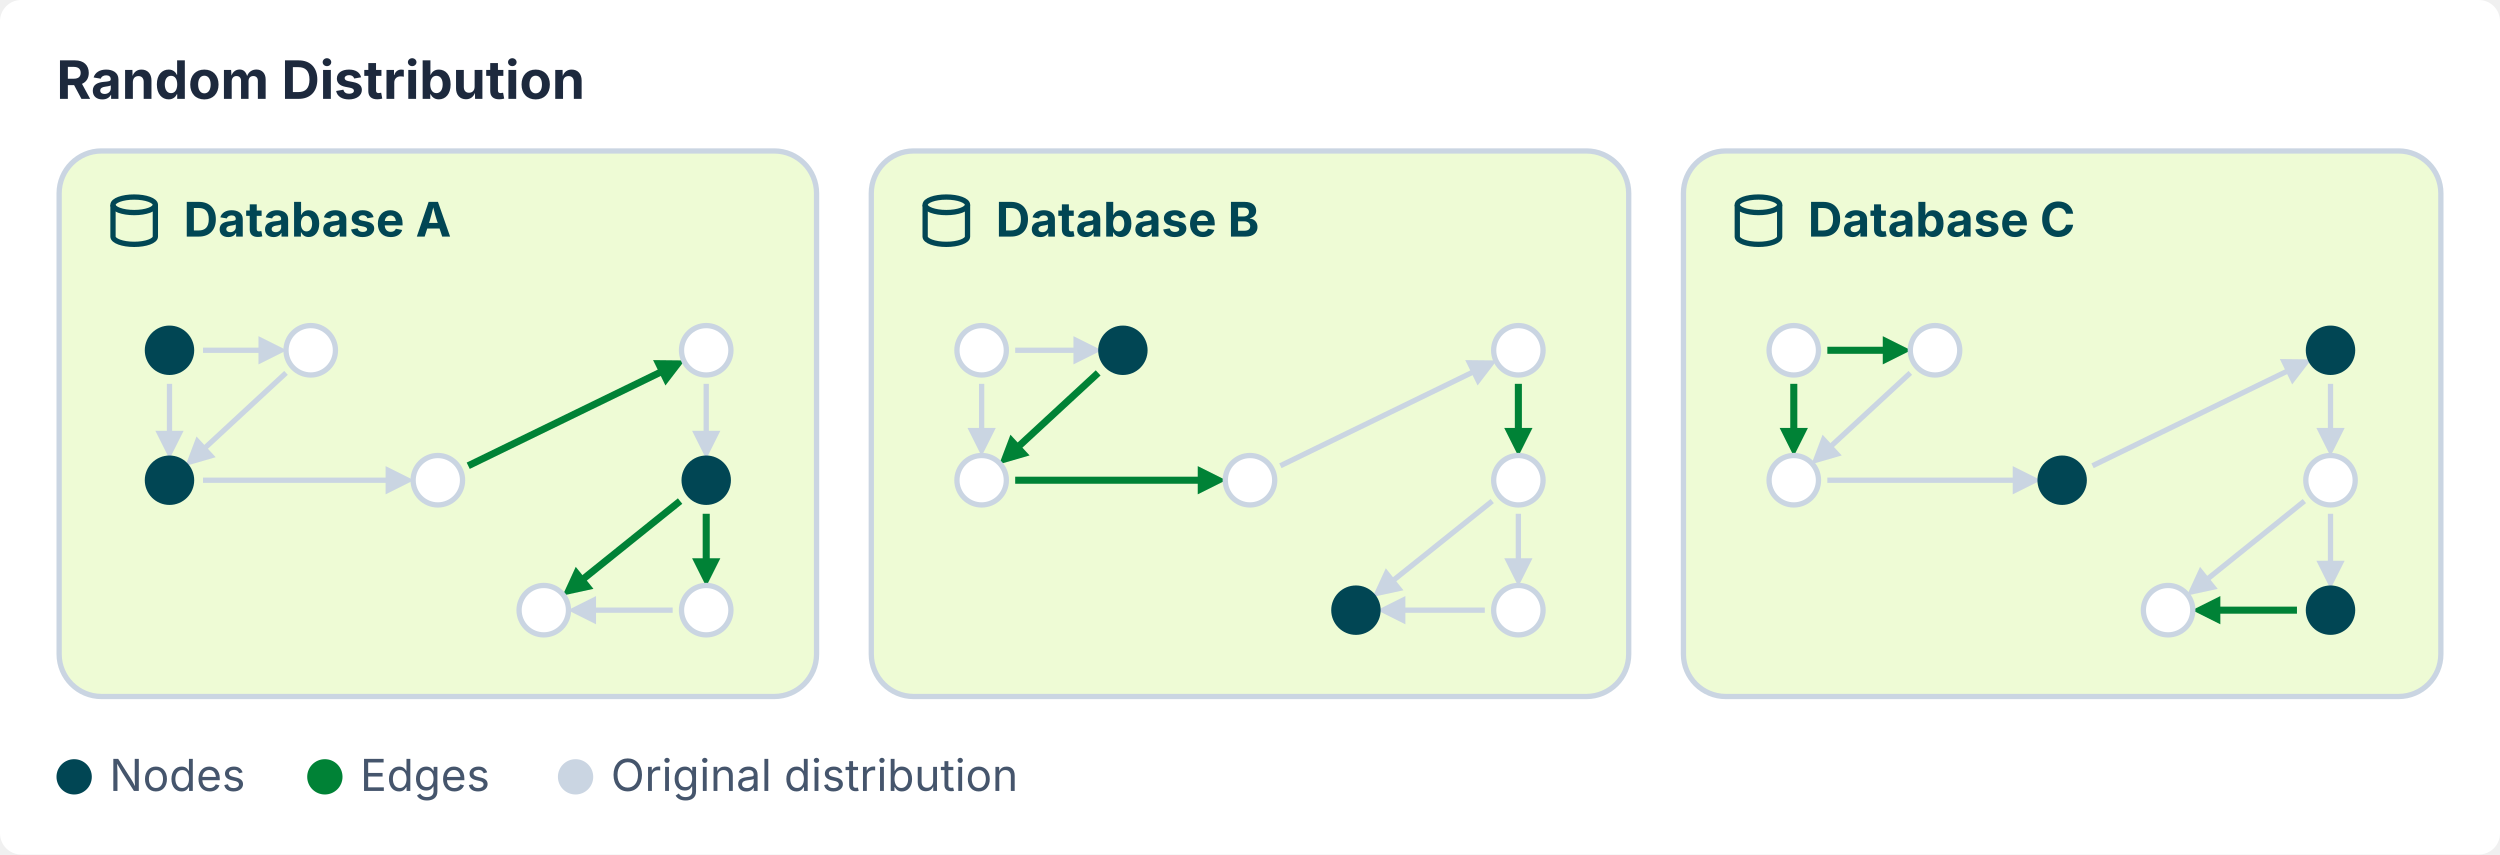
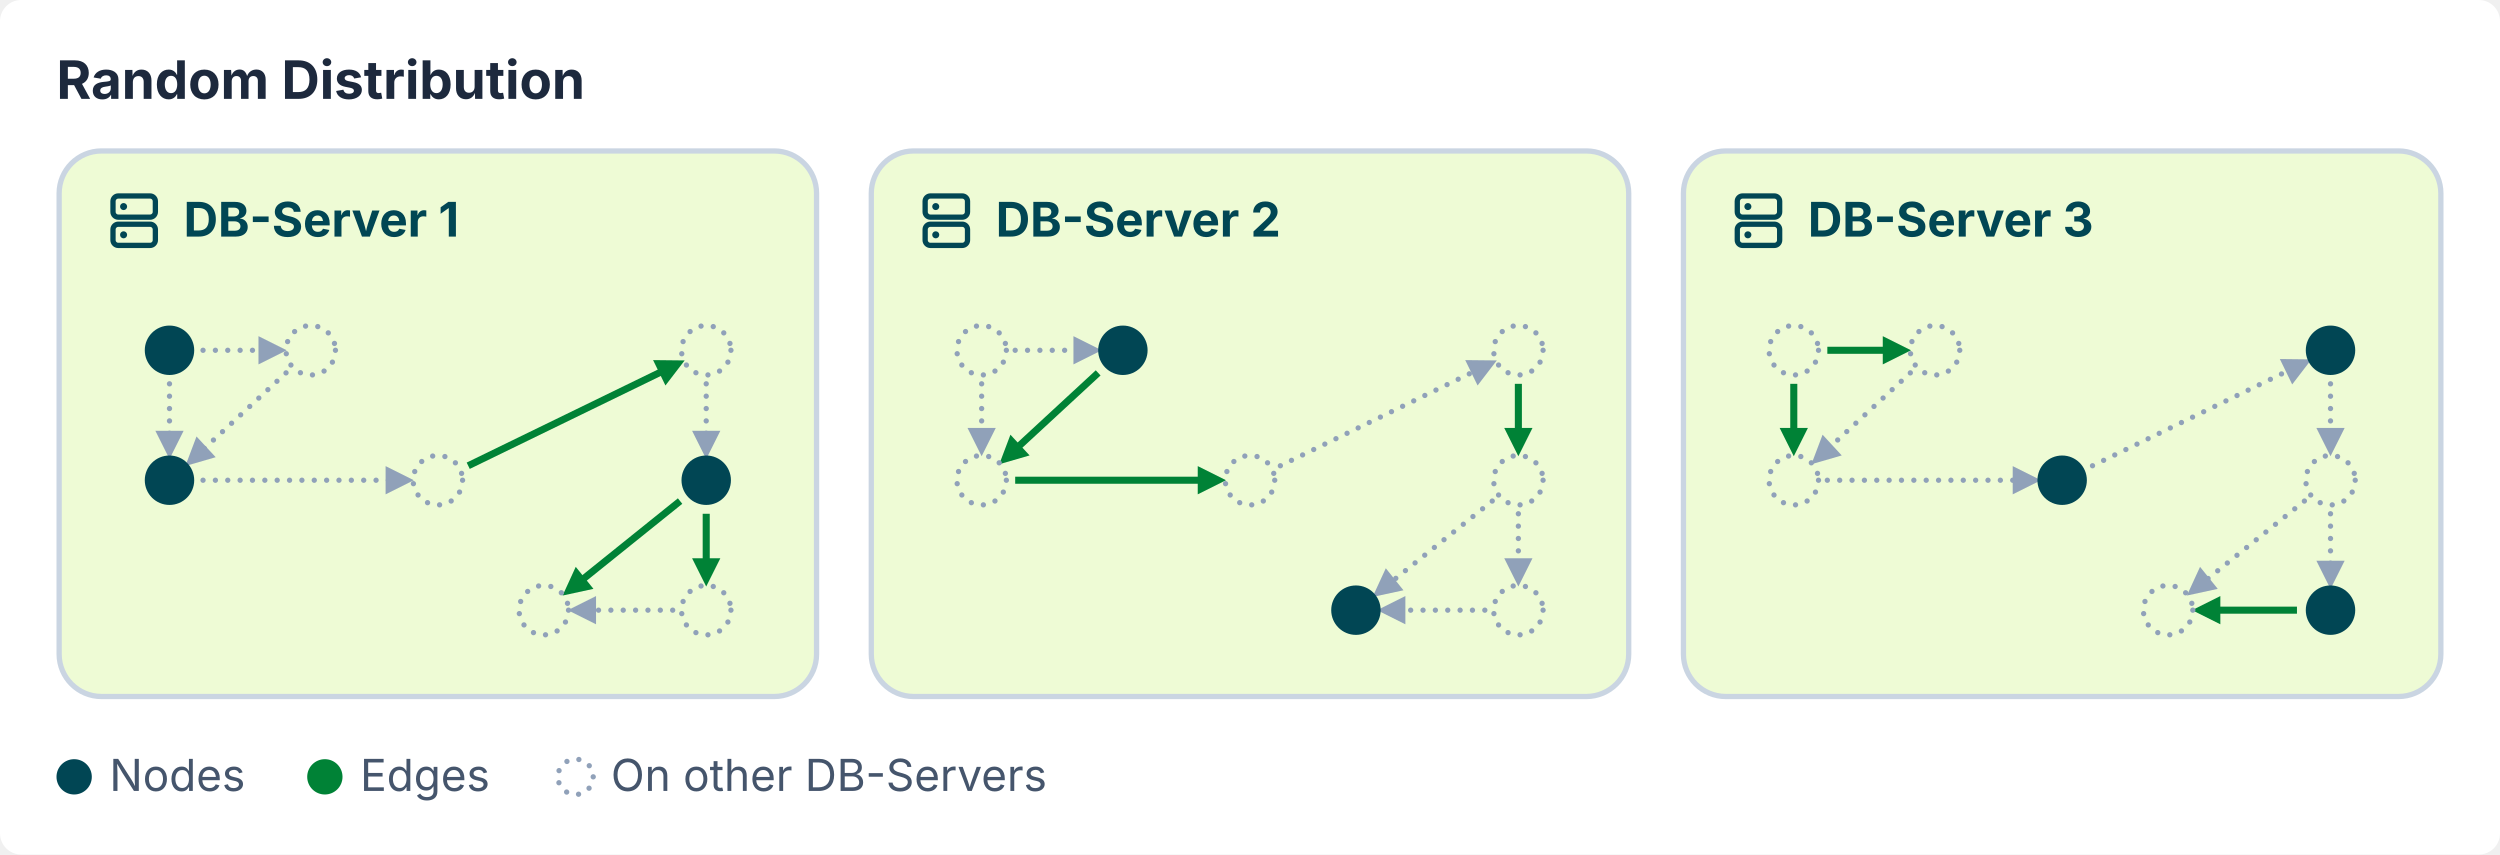
- <svg xmlns="http://www.w3.org/2000/svg" viewBox="-16 -12 708 242" width="708" height="242" role="img" aria-labelledby="general-graph-distribution-t general-graph-distribution-d">
+ <svg xmlns="http://www.w3.org/2000/svg" class="keep-colors" viewBox="-16 -12 708 242" width="708" height="242" role="img" aria-labelledby="general-graph-distribution-t general-graph-distribution-d" font-family="Inter, -apple-system, BlinkMacSystemFont, 'Segoe UI', Helvetica, Arial, sans-serif">
  <defs>
    <marker id="general-graph-distribution-m0" markerWidth="8" markerHeight="8" refX="2" refY="4" orient="auto" markerUnits="userSpaceOnUse">
-       <path d="M0,0 L8,4 L0,8 z" fill="#cad5e2" />
+       <path class="dg-f-line" d="M0,0 L8,4 L0,8 z" fill="#90a1b9" />
    </marker>
    <marker id="general-graph-distribution-m1" markerWidth="8" markerHeight="8" refX="2" refY="4" orient="auto" markerUnits="userSpaceOnUse">
-       <path d="M0,0 L8,4 L0,8 z" fill="#014654" />
+       <path class="dg-f-accent" d="M0,0 L8,4 L0,8 z" fill="#014654" />
    </marker>
    <marker id="general-graph-distribution-m2" markerWidth="8" markerHeight="8" refX="2" refY="4" orient="auto" markerUnits="userSpaceOnUse">
-       <path d="M0,0 L8,4 L0,8 z" fill="#008236" />
+       <path class="dg-f-success" d="M0,0 L8,4 L0,8 z" fill="#008236" />
    </marker>
  </defs>
-   <rect x="-16" y="-12" width="708" height="242" rx="6" fill="#ffffff" />
-   <text x="0" y="16" font-size="15" font-weight="700" fill="#1d293d" font-family="Inter, -apple-system, BlinkMacSystemFont, 'Segoe UI', Helvetica, Arial, sans-serif">Random Distribution</text>
-   <rect x="0.75" y="30.75" width="214.5" height="154.5" rx="12" fill="#eefbd5" stroke="#cad5e2" stroke-width="1.5" />
-   <path d="M16,46 v9 a6,2.2 0 0 0 12,0 v-9" fill="none" stroke="#014654" stroke-width="1.5" />
-   <ellipse cx="22" cy="46" rx="6" ry="2.2" fill="none" stroke="#014654" stroke-width="1.5" />
-   <text x="36" y="55" font-size="13.5" font-weight="700" fill="#014654" font-family="Inter, -apple-system, BlinkMacSystemFont, 'Segoe UI', Helvetica, Arial, sans-serif">Database A</text>
-   <rect x="230.75" y="30.75" width="214.5" height="154.5" rx="12" fill="#eefbd5" stroke="#cad5e2" stroke-width="1.5" />
-   <path d="M246,46 v9 a6,2.2 0 0 0 12,0 v-9" fill="none" stroke="#014654" stroke-width="1.5" />
-   <ellipse cx="252" cy="46" rx="6" ry="2.2" fill="none" stroke="#014654" stroke-width="1.5" />
-   <text x="266" y="55" font-size="13.5" font-weight="700" fill="#014654" font-family="Inter, -apple-system, BlinkMacSystemFont, 'Segoe UI', Helvetica, Arial, sans-serif">Database B</text>
-   <rect x="460.75" y="30.75" width="214.5" height="154.5" rx="12" fill="#eefbd5" stroke="#cad5e2" stroke-width="1.5" />
-   <path d="M476,46 v9 a6,2.2 0 0 0 12,0 v-9" fill="none" stroke="#014654" stroke-width="1.5" />
-   <ellipse cx="482" cy="46" rx="6" ry="2.2" fill="none" stroke="#014654" stroke-width="1.5" />
-   <text x="496" y="55" font-size="13.5" font-weight="700" fill="#014654" font-family="Inter, -apple-system, BlinkMacSystemFont, 'Segoe UI', Helvetica, Arial, sans-serif">Database C</text>
-   <line x1="41.5" y1="87.2" x2="59.2" y2="87.2" stroke="#cad5e2" stroke-width="1.5" marker-end="url(#general-graph-distribution-m0)" />
-   <line x1="32.0" y1="96.7" x2="32.0" y2="112.0" stroke="#cad5e2" stroke-width="1.5" marker-end="url(#general-graph-distribution-m0)" />
-   <line x1="65.0" y1="93.6" x2="40.9" y2="115.9" stroke="#cad5e2" stroke-width="1.5" marker-end="url(#general-graph-distribution-m0)" />
-   <line x1="41.5" y1="124.0" x2="95.2" y2="124.0" stroke="#cad5e2" stroke-width="1.5" marker-end="url(#general-graph-distribution-m0)" />
-   <line x1="184.0" y1="96.7" x2="184.0" y2="112.0" stroke="#cad5e2" stroke-width="1.5" marker-end="url(#general-graph-distribution-m0)" />
-   <line x1="174.5" y1="160.8" x2="150.8" y2="160.8" stroke="#cad5e2" stroke-width="1.5" marker-end="url(#general-graph-distribution-m0)" />
-   <line x1="271.5" y1="87.2" x2="290.0" y2="87.2" stroke="#cad5e2" stroke-width="1.5" marker-end="url(#general-graph-distribution-m0)" />
-   <line x1="262.0" y1="96.7" x2="262.0" y2="111.2" stroke="#cad5e2" stroke-width="1.5" marker-end="url(#general-graph-distribution-m0)" />
-   <line x1="346.6" y1="119.9" x2="402.5" y2="92.7" stroke="#cad5e2" stroke-width="1.5" marker-end="url(#general-graph-distribution-m0)" />
-   <line x1="414.0" y1="133.5" x2="414.0" y2="148.1" stroke="#cad5e2" stroke-width="1.5" marker-end="url(#general-graph-distribution-m0)" />
-   <line x1="406.6" y1="129.9" x2="377.4" y2="153.3" stroke="#cad5e2" stroke-width="1.5" marker-end="url(#general-graph-distribution-m0)" />
-   <line x1="404.5" y1="160.8" x2="380.0" y2="160.8" stroke="#cad5e2" stroke-width="1.5" marker-end="url(#general-graph-distribution-m0)" />
-   <line x1="525.0" y1="93.6" x2="501.4" y2="115.4" stroke="#cad5e2" stroke-width="1.5" marker-end="url(#general-graph-distribution-m0)" />
-   <line x1="501.5" y1="124.0" x2="556.0" y2="124.0" stroke="#cad5e2" stroke-width="1.5" marker-end="url(#general-graph-distribution-m0)" />
-   <line x1="576.6" y1="119.9" x2="633.2" y2="92.4" stroke="#cad5e2" stroke-width="1.5" marker-end="url(#general-graph-distribution-m0)" />
-   <line x1="644.0" y1="96.7" x2="644.0" y2="111.2" stroke="#cad5e2" stroke-width="1.5" marker-end="url(#general-graph-distribution-m0)" />
-   <line x1="644.0" y1="133.5" x2="644.0" y2="148.8" stroke="#cad5e2" stroke-width="1.5" marker-end="url(#general-graph-distribution-m0)" />
-   <line x1="636.6" y1="129.9" x2="608.0" y2="152.9" stroke="#cad5e2" stroke-width="1.5" marker-end="url(#general-graph-distribution-m0)" />
-   <line x1="116.6" y1="119.9" x2="172.5" y2="92.7" stroke="#008236" stroke-width="2" marker-end="url(#general-graph-distribution-m2)" />
-   <line x1="184.0" y1="133.5" x2="184.0" y2="148.1" stroke="#008236" stroke-width="2" marker-end="url(#general-graph-distribution-m2)" />
-   <line x1="176.6" y1="129.9" x2="148.0" y2="152.9" stroke="#008236" stroke-width="2" marker-end="url(#general-graph-distribution-m2)" />
-   <line x1="295.0" y1="93.6" x2="271.4" y2="115.4" stroke="#008236" stroke-width="2" marker-end="url(#general-graph-distribution-m2)" />
-   <line x1="271.5" y1="124.0" x2="325.2" y2="124.0" stroke="#008236" stroke-width="2" marker-end="url(#general-graph-distribution-m2)" />
-   <line x1="414.0" y1="96.7" x2="414.0" y2="111.2" stroke="#008236" stroke-width="2" marker-end="url(#general-graph-distribution-m2)" />
-   <line x1="501.5" y1="87.2" x2="519.2" y2="87.2" stroke="#008236" stroke-width="2" marker-end="url(#general-graph-distribution-m2)" />
-   <line x1="492.0" y1="96.7" x2="492.0" y2="111.2" stroke="#008236" stroke-width="2" marker-end="url(#general-graph-distribution-m2)" />
-   <line x1="634.5" y1="160.8" x2="610.8" y2="160.8" stroke="#008236" stroke-width="2" marker-end="url(#general-graph-distribution-m2)" />
-   <circle cx="72.0" cy="87.2" r="7" fill="#ffffff" stroke="#cad5e2" stroke-width="1.5" />
-   <circle cx="108.0" cy="124.0" r="7" fill="#ffffff" stroke="#cad5e2" stroke-width="1.5" />
-   <circle cx="184.0" cy="87.2" r="7" fill="#ffffff" stroke="#cad5e2" stroke-width="1.5" />
-   <circle cx="184.0" cy="160.8" r="7" fill="#ffffff" stroke="#cad5e2" stroke-width="1.5" />
-   <circle cx="138.0" cy="160.8" r="7" fill="#ffffff" stroke="#cad5e2" stroke-width="1.5" />
-   <circle cx="262.0" cy="87.2" r="7" fill="#ffffff" stroke="#cad5e2" stroke-width="1.5" />
-   <circle cx="262.0" cy="124.0" r="7" fill="#ffffff" stroke="#cad5e2" stroke-width="1.5" />
-   <circle cx="338.0" cy="124.0" r="7" fill="#ffffff" stroke="#cad5e2" stroke-width="1.5" />
-   <circle cx="414.0" cy="87.2" r="7" fill="#ffffff" stroke="#cad5e2" stroke-width="1.5" />
-   <circle cx="414.0" cy="124.0" r="7" fill="#ffffff" stroke="#cad5e2" stroke-width="1.5" />
-   <circle cx="414.0" cy="160.8" r="7" fill="#ffffff" stroke="#cad5e2" stroke-width="1.5" />
-   <circle cx="492.0" cy="87.2" r="7" fill="#ffffff" stroke="#cad5e2" stroke-width="1.5" />
-   <circle cx="532.0" cy="87.2" r="7" fill="#ffffff" stroke="#cad5e2" stroke-width="1.5" />
-   <circle cx="492.0" cy="124.0" r="7" fill="#ffffff" stroke="#cad5e2" stroke-width="1.5" />
-   <circle cx="644.0" cy="124.0" r="7" fill="#ffffff" stroke="#cad5e2" stroke-width="1.5" />
-   <circle cx="598.0" cy="160.8" r="7" fill="#ffffff" stroke="#cad5e2" stroke-width="1.5" />
-   <circle cx="32.0" cy="87.2" r="7" fill="#014654" />
-   <circle cx="32.0" cy="124.0" r="7" fill="#014654" />
-   <circle cx="184.0" cy="124.0" r="7" fill="#014654" />
-   <circle cx="302.0" cy="87.2" r="7" fill="#014654" />
-   <circle cx="368.0" cy="160.8" r="7" fill="#014654" />
-   <circle cx="568.0" cy="124.0" r="7" fill="#014654" />
-   <circle cx="644.0" cy="87.2" r="7" fill="#014654" />
-   <circle cx="644.0" cy="160.8" r="7" fill="#014654" />
-   <circle cx="5" cy="208" r="5" fill="#014654" />
-   <text x="15" y="212" font-size="12.5" fill="#45556c" font-family="Inter, -apple-system, BlinkMacSystemFont, 'Segoe UI', Helvetica, Arial, sans-serif">Nodes</text>
-   <circle cx="76.0" cy="208" r="5" fill="#008236" />
-   <text x="86.0" y="212" font-size="12.5" fill="#45556c" font-family="Inter, -apple-system, BlinkMacSystemFont, 'Segoe UI', Helvetica, Arial, sans-serif">Edges</text>
-   <circle cx="147.0" cy="208" r="5" fill="#cad5e2" />
-   <text x="157.0" y="212" font-size="12.5" fill="#45556c" font-family="Inter, -apple-system, BlinkMacSystemFont, 'Segoe UI', Helvetica, Arial, sans-serif">Original distribution</text>
+   <rect class="dg-f-canvas" x="-16" y="-12" width="708" height="242" rx="6" fill="#ffffff" />
+   <text class="dg-f-text" x="0" y="16" font-size="15" font-weight="700" fill="#1d293d">Random Distribution</text>
+   <rect class="dg-f-tag dg-s-line" x="0.75" y="30.75" width="214.5" height="154.5" rx="12" fill="#eefbd5" stroke="#cad5e2" stroke-width="1.5" />
+   <rect class="dg-s-lime" x="16" y="43.5" width="12" height="6" rx="1.5" fill="none" stroke="#014654" stroke-width="1.5" />
+   <rect class="dg-s-lime" x="16" y="51.5" width="12" height="6" rx="1.5" fill="none" stroke="#014654" stroke-width="1.5" />
+   <circle class="dg-f-lime" cx="19" cy="46.5" r="1" fill="#014654" />
+   <circle class="dg-f-lime" cx="19" cy="54.5" r="1" fill="#014654" />
+   <text class="dg-f-lime" x="36" y="55" font-size="13.5" font-weight="700" fill="#014654">DB-Server 1</text>
+   <rect class="dg-f-tag dg-s-line" x="230.75" y="30.75" width="214.5" height="154.5" rx="12" fill="#eefbd5" stroke="#cad5e2" stroke-width="1.5" />
+   <rect class="dg-s-lime" x="246" y="43.5" width="12" height="6" rx="1.5" fill="none" stroke="#014654" stroke-width="1.5" />
+   <rect class="dg-s-lime" x="246" y="51.5" width="12" height="6" rx="1.5" fill="none" stroke="#014654" stroke-width="1.5" />
+   <circle class="dg-f-lime" cx="249" cy="46.5" r="1" fill="#014654" />
+   <circle class="dg-f-lime" cx="249" cy="54.5" r="1" fill="#014654" />
+   <text class="dg-f-lime" x="266" y="55" font-size="13.5" font-weight="700" fill="#014654">DB-Server 2</text>
+   <rect class="dg-f-tag dg-s-line" x="460.75" y="30.75" width="214.5" height="154.5" rx="12" fill="#eefbd5" stroke="#cad5e2" stroke-width="1.5" />
+   <rect class="dg-s-lime" x="476" y="43.5" width="12" height="6" rx="1.5" fill="none" stroke="#014654" stroke-width="1.5" />
+   <rect class="dg-s-lime" x="476" y="51.5" width="12" height="6" rx="1.5" fill="none" stroke="#014654" stroke-width="1.5" />
+   <circle class="dg-f-lime" cx="479" cy="46.5" r="1" fill="#014654" />
+   <circle class="dg-f-lime" cx="479" cy="54.5" r="1" fill="#014654" />
+   <text class="dg-f-lime" x="496" y="55" font-size="13.5" font-weight="700" fill="#014654">DB-Server 3</text>
+   <line class="dg-s-line" x1="41.5" y1="87.2" x2="59.2" y2="87.2" stroke="#90a1b9" stroke-width="1.5" marker-end="url(#general-graph-distribution-m0)" stroke-dasharray="0 3.5" stroke-linecap="round" />
+   <line class="dg-s-line" x1="32.0" y1="96.7" x2="32.0" y2="112.0" stroke="#90a1b9" stroke-width="1.5" marker-end="url(#general-graph-distribution-m0)" stroke-dasharray="0 3.5" stroke-linecap="round" />
+   <line class="dg-s-line" x1="65.0" y1="93.6" x2="40.9" y2="115.9" stroke="#90a1b9" stroke-width="1.5" marker-end="url(#general-graph-distribution-m0)" stroke-dasharray="0 3.5" stroke-linecap="round" />
+   <line class="dg-s-line" x1="41.5" y1="124.0" x2="95.2" y2="124.0" stroke="#90a1b9" stroke-width="1.5" marker-end="url(#general-graph-distribution-m0)" stroke-dasharray="0 3.5" stroke-linecap="round" />
+   <line class="dg-s-line" x1="184.0" y1="96.7" x2="184.0" y2="112.0" stroke="#90a1b9" stroke-width="1.5" marker-end="url(#general-graph-distribution-m0)" stroke-dasharray="0 3.5" stroke-linecap="round" />
+   <line class="dg-s-line" x1="174.5" y1="160.8" x2="150.8" y2="160.8" stroke="#90a1b9" stroke-width="1.5" marker-end="url(#general-graph-distribution-m0)" stroke-dasharray="0 3.5" stroke-linecap="round" />
+   <line class="dg-s-line" x1="271.5" y1="87.2" x2="290.0" y2="87.2" stroke="#90a1b9" stroke-width="1.5" marker-end="url(#general-graph-distribution-m0)" stroke-dasharray="0 3.5" stroke-linecap="round" />
+   <line class="dg-s-line" x1="262.0" y1="96.7" x2="262.0" y2="111.2" stroke="#90a1b9" stroke-width="1.5" marker-end="url(#general-graph-distribution-m0)" stroke-dasharray="0 3.5" stroke-linecap="round" />
+   <line class="dg-s-line" x1="346.6" y1="119.9" x2="402.5" y2="92.7" stroke="#90a1b9" stroke-width="1.5" marker-end="url(#general-graph-distribution-m0)" stroke-dasharray="0 3.5" stroke-linecap="round" />
+   <line class="dg-s-line" x1="414.0" y1="133.5" x2="414.0" y2="148.1" stroke="#90a1b9" stroke-width="1.5" marker-end="url(#general-graph-distribution-m0)" stroke-dasharray="0 3.5" stroke-linecap="round" />
+   <line class="dg-s-line" x1="406.6" y1="129.9" x2="377.4" y2="153.3" stroke="#90a1b9" stroke-width="1.5" marker-end="url(#general-graph-distribution-m0)" stroke-dasharray="0 3.5" stroke-linecap="round" />
+   <line class="dg-s-line" x1="404.5" y1="160.8" x2="380.0" y2="160.8" stroke="#90a1b9" stroke-width="1.5" marker-end="url(#general-graph-distribution-m0)" stroke-dasharray="0 3.5" stroke-linecap="round" />
+   <line class="dg-s-line" x1="525.0" y1="93.6" x2="501.4" y2="115.4" stroke="#90a1b9" stroke-width="1.5" marker-end="url(#general-graph-distribution-m0)" stroke-dasharray="0 3.5" stroke-linecap="round" />
+   <line class="dg-s-line" x1="501.5" y1="124.0" x2="556.0" y2="124.0" stroke="#90a1b9" stroke-width="1.5" marker-end="url(#general-graph-distribution-m0)" stroke-dasharray="0 3.5" stroke-linecap="round" />
+   <line class="dg-s-line" x1="576.6" y1="119.9" x2="633.2" y2="92.4" stroke="#90a1b9" stroke-width="1.5" marker-end="url(#general-graph-distribution-m0)" stroke-dasharray="0 3.5" stroke-linecap="round" />
+   <line class="dg-s-line" x1="644.0" y1="96.7" x2="644.0" y2="111.2" stroke="#90a1b9" stroke-width="1.5" marker-end="url(#general-graph-distribution-m0)" stroke-dasharray="0 3.5" stroke-linecap="round" />
+   <line class="dg-s-line" x1="644.0" y1="133.5" x2="644.0" y2="148.8" stroke="#90a1b9" stroke-width="1.5" marker-end="url(#general-graph-distribution-m0)" stroke-dasharray="0 3.5" stroke-linecap="round" />
+   <line class="dg-s-line" x1="636.6" y1="129.9" x2="608.0" y2="152.9" stroke="#90a1b9" stroke-width="1.5" marker-end="url(#general-graph-distribution-m0)" stroke-dasharray="0 3.5" stroke-linecap="round" />
+   <line class="dg-s-success" x1="116.6" y1="119.9" x2="172.5" y2="92.7" stroke="#008236" stroke-width="2" marker-end="url(#general-graph-distribution-m2)" />
+   <line class="dg-s-success" x1="184.0" y1="133.5" x2="184.0" y2="148.1" stroke="#008236" stroke-width="2" marker-end="url(#general-graph-distribution-m2)" />
+   <line class="dg-s-success" x1="176.6" y1="129.9" x2="148.0" y2="152.9" stroke="#008236" stroke-width="2" marker-end="url(#general-graph-distribution-m2)" />
+   <line class="dg-s-success" x1="295.0" y1="93.6" x2="271.4" y2="115.4" stroke="#008236" stroke-width="2" marker-end="url(#general-graph-distribution-m2)" />
+   <line class="dg-s-success" x1="271.5" y1="124.0" x2="325.2" y2="124.0" stroke="#008236" stroke-width="2" marker-end="url(#general-graph-distribution-m2)" />
+   <line class="dg-s-success" x1="414.0" y1="96.7" x2="414.0" y2="111.2" stroke="#008236" stroke-width="2" marker-end="url(#general-graph-distribution-m2)" />
+   <line class="dg-s-success" x1="501.5" y1="87.2" x2="519.2" y2="87.2" stroke="#008236" stroke-width="2" marker-end="url(#general-graph-distribution-m2)" />
+   <line class="dg-s-success" x1="492.0" y1="96.7" x2="492.0" y2="111.2" stroke="#008236" stroke-width="2" marker-end="url(#general-graph-distribution-m2)" />
+   <line class="dg-s-success" x1="634.5" y1="160.8" x2="610.8" y2="160.8" stroke="#008236" stroke-width="2" marker-end="url(#general-graph-distribution-m2)" />
+   <circle class="dg-s-line" cx="72.0" cy="87.2" r="7" fill="none" stroke="#90a1b9" stroke-width="1.5" stroke-dasharray="0 3.5" stroke-linecap="round" />
+   <circle class="dg-s-line" cx="108.0" cy="124.0" r="7" fill="none" stroke="#90a1b9" stroke-width="1.5" stroke-dasharray="0 3.5" stroke-linecap="round" />
+   <circle class="dg-s-line" cx="184.0" cy="87.2" r="7" fill="none" stroke="#90a1b9" stroke-width="1.5" stroke-dasharray="0 3.5" stroke-linecap="round" />
+   <circle class="dg-s-line" cx="184.0" cy="160.8" r="7" fill="none" stroke="#90a1b9" stroke-width="1.5" stroke-dasharray="0 3.5" stroke-linecap="round" />
+   <circle class="dg-s-line" cx="138.0" cy="160.8" r="7" fill="none" stroke="#90a1b9" stroke-width="1.5" stroke-dasharray="0 3.5" stroke-linecap="round" />
+   <circle class="dg-s-line" cx="262.0" cy="87.2" r="7" fill="none" stroke="#90a1b9" stroke-width="1.5" stroke-dasharray="0 3.5" stroke-linecap="round" />
+   <circle class="dg-s-line" cx="262.0" cy="124.0" r="7" fill="none" stroke="#90a1b9" stroke-width="1.5" stroke-dasharray="0 3.5" stroke-linecap="round" />
+   <circle class="dg-s-line" cx="338.0" cy="124.0" r="7" fill="none" stroke="#90a1b9" stroke-width="1.5" stroke-dasharray="0 3.5" stroke-linecap="round" />
+   <circle class="dg-s-line" cx="414.0" cy="87.2" r="7" fill="none" stroke="#90a1b9" stroke-width="1.5" stroke-dasharray="0 3.5" stroke-linecap="round" />
+   <circle class="dg-s-line" cx="414.0" cy="124.0" r="7" fill="none" stroke="#90a1b9" stroke-width="1.5" stroke-dasharray="0 3.5" stroke-linecap="round" />
+   <circle class="dg-s-line" cx="414.0" cy="160.8" r="7" fill="none" stroke="#90a1b9" stroke-width="1.5" stroke-dasharray="0 3.5" stroke-linecap="round" />
+   <circle class="dg-s-line" cx="492.0" cy="87.2" r="7" fill="none" stroke="#90a1b9" stroke-width="1.5" stroke-dasharray="0 3.5" stroke-linecap="round" />
+   <circle class="dg-s-line" cx="532.0" cy="87.2" r="7" fill="none" stroke="#90a1b9" stroke-width="1.5" stroke-dasharray="0 3.5" stroke-linecap="round" />
+   <circle class="dg-s-line" cx="492.0" cy="124.0" r="7" fill="none" stroke="#90a1b9" stroke-width="1.5" stroke-dasharray="0 3.5" stroke-linecap="round" />
+   <circle class="dg-s-line" cx="644.0" cy="124.0" r="7" fill="none" stroke="#90a1b9" stroke-width="1.5" stroke-dasharray="0 3.5" stroke-linecap="round" />
+   <circle class="dg-s-line" cx="598.0" cy="160.8" r="7" fill="none" stroke="#90a1b9" stroke-width="1.5" stroke-dasharray="0 3.5" stroke-linecap="round" />
+   <circle class="dg-f-accent" cx="32.0" cy="87.2" r="7" fill="#014654" />
+   <circle class="dg-f-accent" cx="32.0" cy="124.0" r="7" fill="#014654" />
+   <circle class="dg-f-accent" cx="184.0" cy="124.0" r="7" fill="#014654" />
+   <circle class="dg-f-accent" cx="302.0" cy="87.2" r="7" fill="#014654" />
+   <circle class="dg-f-accent" cx="368.0" cy="160.8" r="7" fill="#014654" />
+   <circle class="dg-f-accent" cx="568.0" cy="124.0" r="7" fill="#014654" />
+   <circle class="dg-f-accent" cx="644.0" cy="87.2" r="7" fill="#014654" />
+   <circle class="dg-f-accent" cx="644.0" cy="160.8" r="7" fill="#014654" />
+   <circle class="dg-f-accent" cx="5" cy="208" r="5" fill="#014654" />
+   <text class="dg-f-muted" x="15" y="212" font-size="12.5" fill="#45556c">Nodes</text>
+   <circle class="dg-f-success" cx="76.0" cy="208" r="5" fill="#008236" />
+   <text class="dg-f-muted" x="86.0" y="212" font-size="12.5" fill="#45556c">Edges</text>
+   <circle class="dg-s-line" cx="147.0" cy="208" r="5" fill="none" stroke="#90a1b9" stroke-width="1.5" stroke-dasharray="0 3.5" stroke-linecap="round" />
+   <text class="dg-f-muted" x="157.0" y="212" font-size="12.5" fill="#45556c">On other DB-Servers</text>
</svg>
